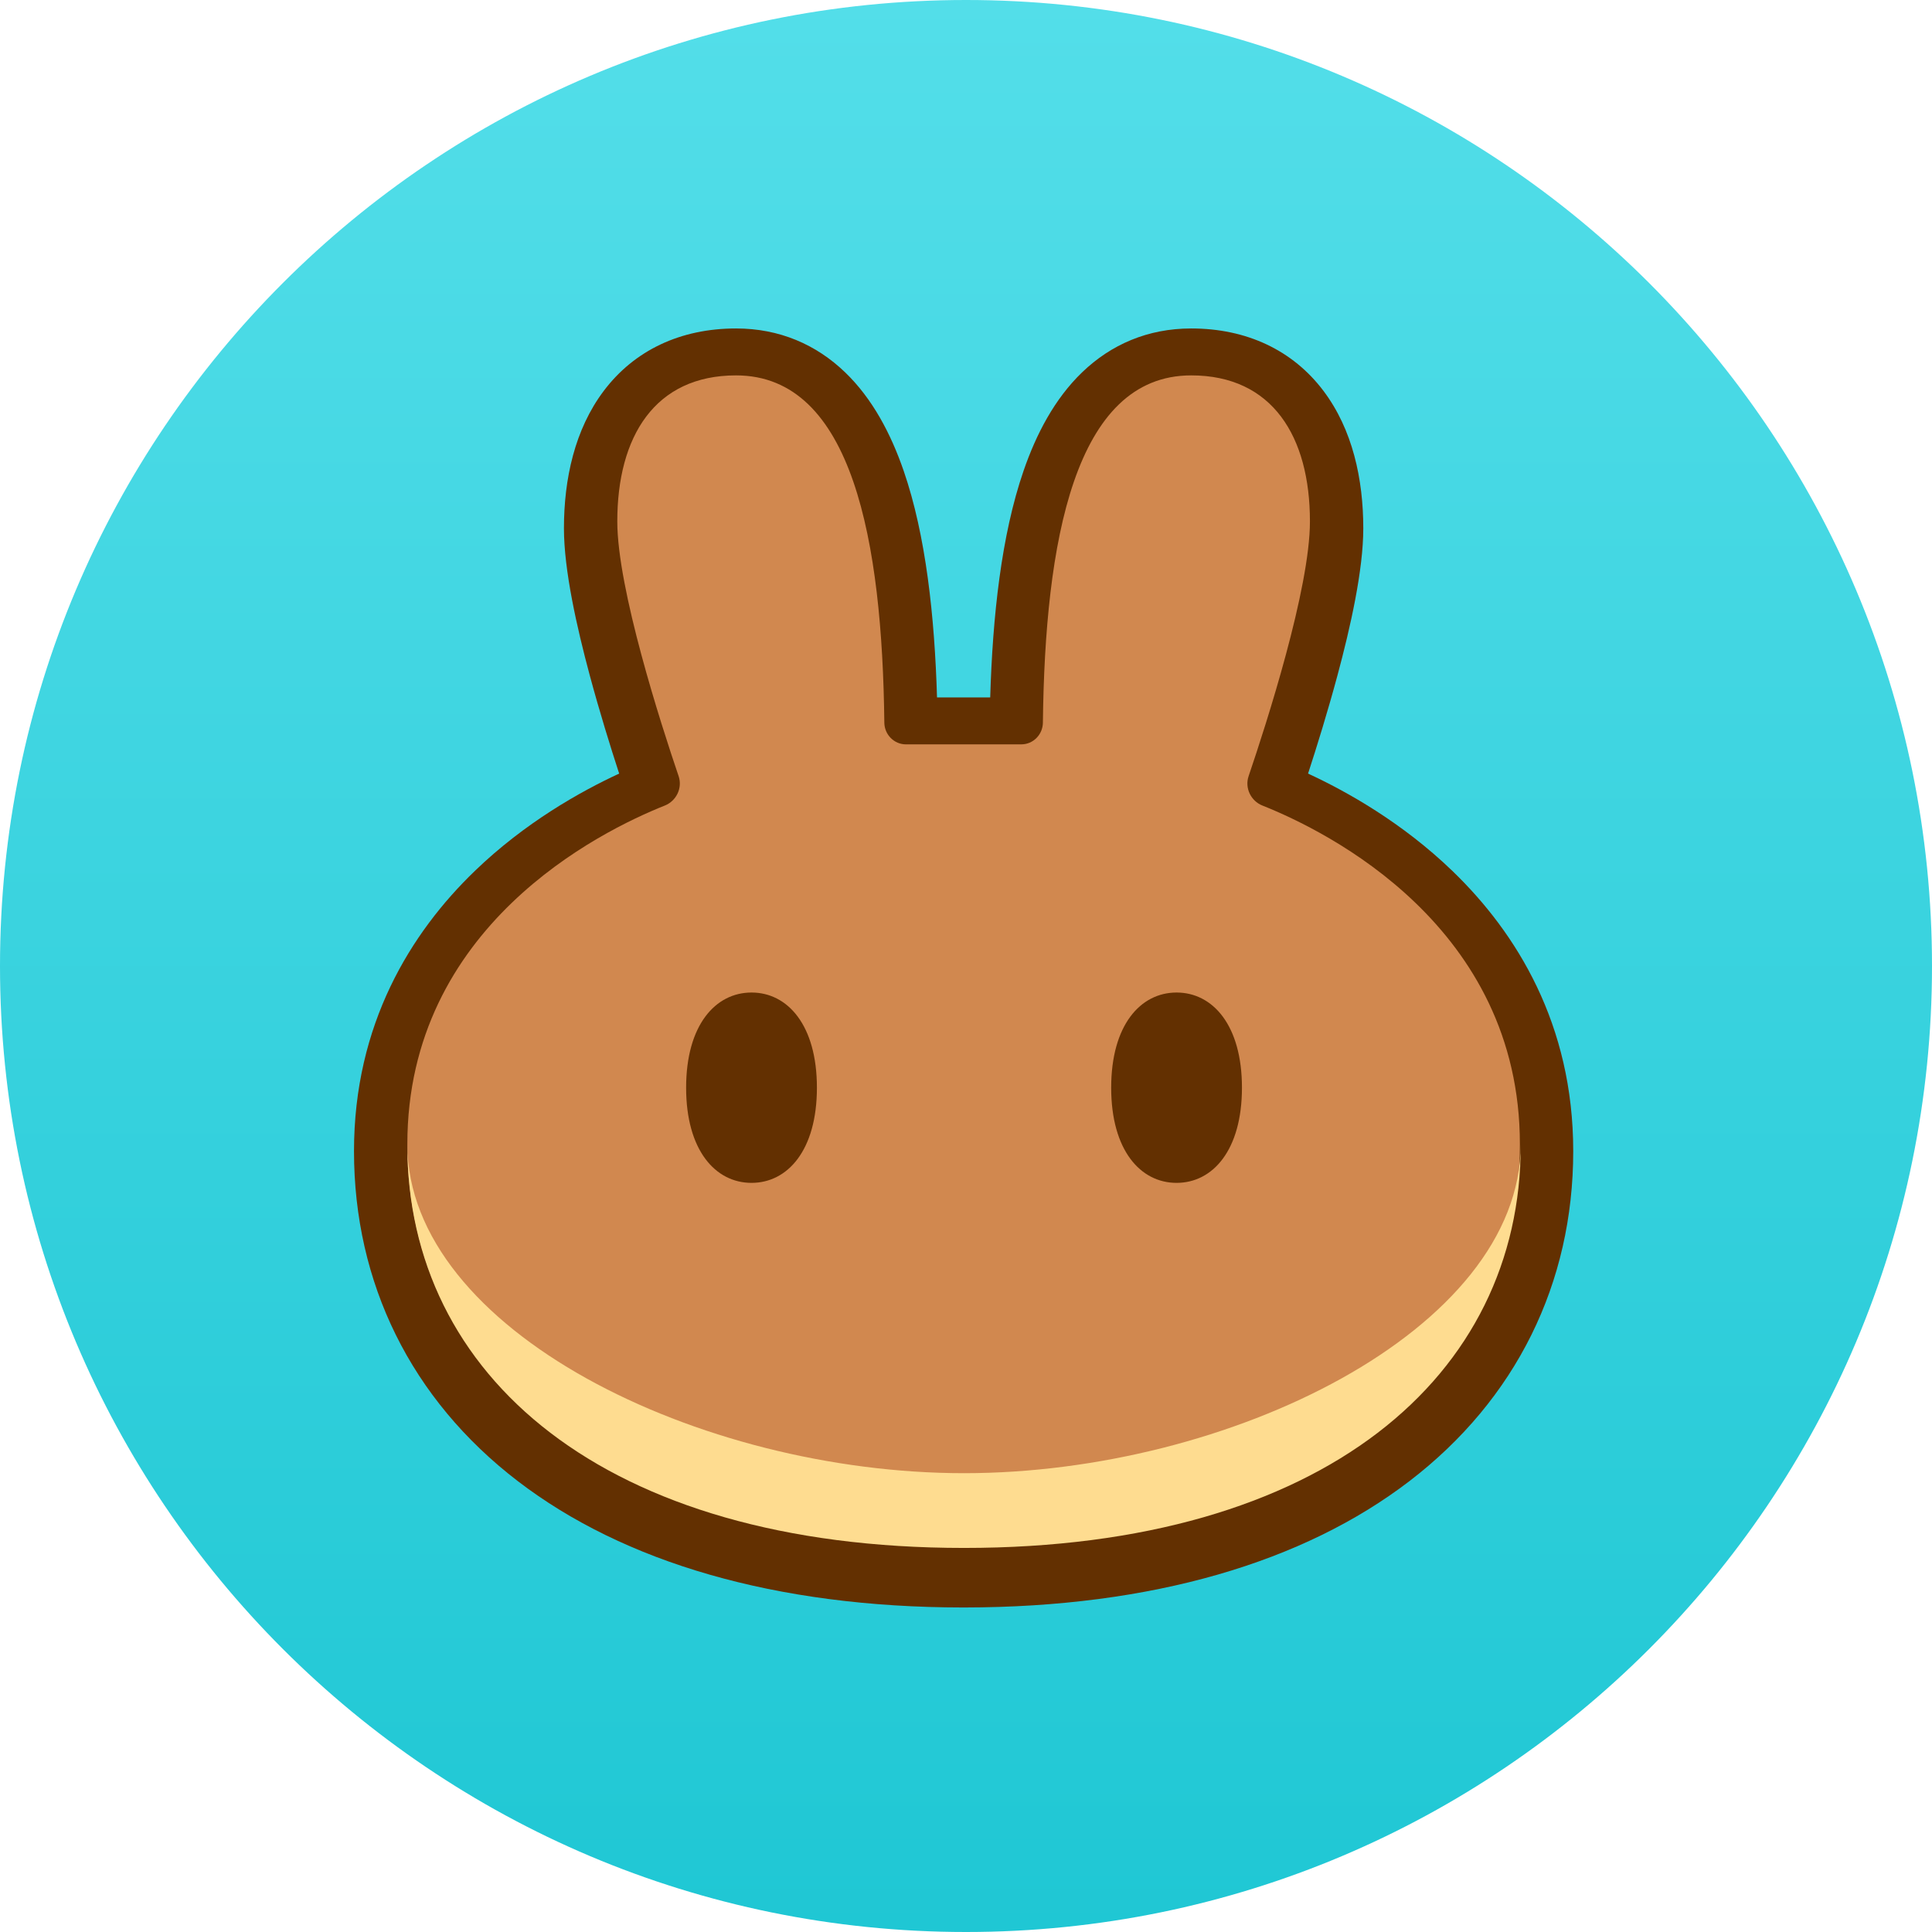
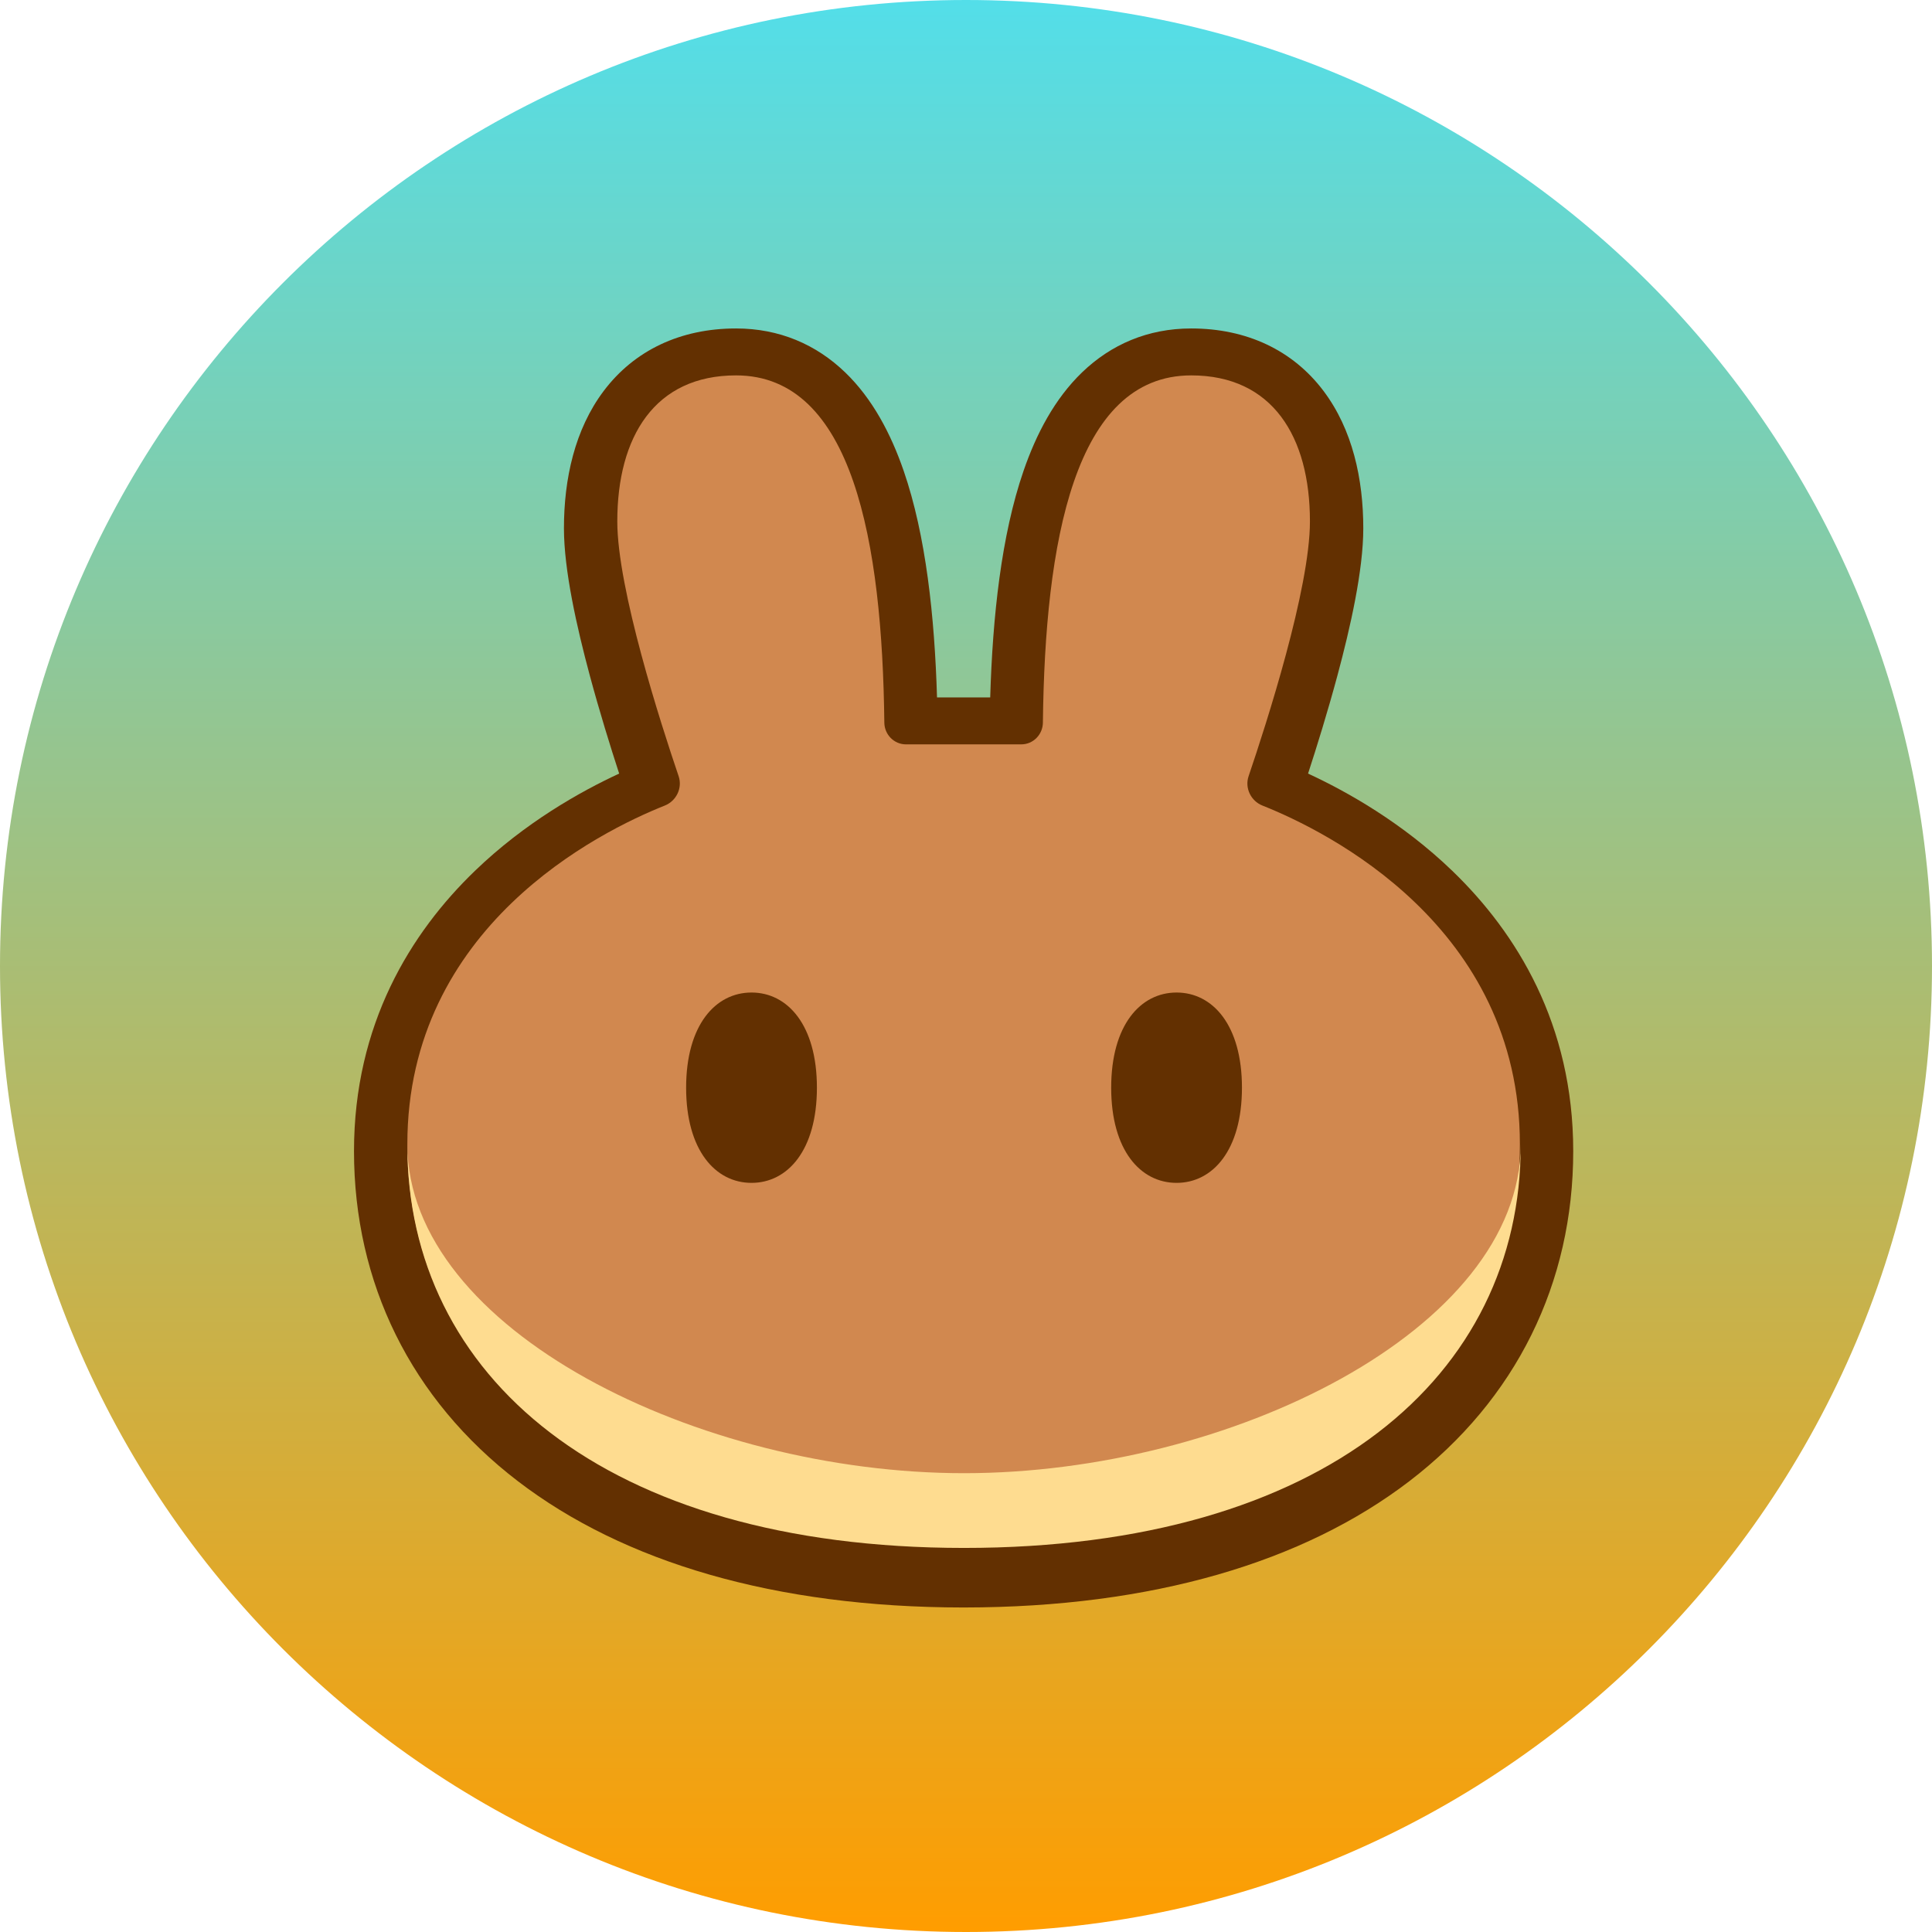
<svg xmlns="http://www.w3.org/2000/svg" width="96" height="96" viewBox="0 0 96 96" fill="none">
  <circle cx="48" cy="48" r="48" fill="url(#cake_logo_gradeint)" />
  <path fill-rule="evenodd" clip-rule="evenodd" d="M47.858 79.875C38.516 79.868 30.991 77.626 25.734 73.6C20.413 69.525 17.59 63.743 17.59 57.2C17.59 50.896 20.407 46.35 23.594 43.277C26.091 40.869 28.847 39.327 30.766 38.439C30.332 37.108 29.791 35.364 29.306 33.563C28.658 31.153 28.022 28.326 28.022 26.254C28.022 23.802 28.557 21.339 29.999 19.425C31.522 17.404 33.815 16.321 36.573 16.321C38.729 16.321 40.559 17.12 41.992 18.5C43.362 19.818 44.273 21.57 44.903 23.395C46.009 26.603 46.44 30.633 46.56 34.655H49.203C49.323 30.633 49.754 26.603 50.86 23.395C51.489 21.57 52.401 19.818 53.771 18.5C55.204 17.12 57.034 16.321 59.19 16.321C61.948 16.321 64.241 17.404 65.764 19.425C67.206 21.339 67.741 23.802 67.741 26.254C67.741 28.326 67.105 31.153 66.457 33.563C65.972 35.364 65.431 37.108 64.997 38.439C66.916 39.327 69.672 40.869 72.169 43.277C75.356 46.35 78.173 50.896 78.173 57.2C78.173 63.743 75.35 69.525 70.029 73.6C64.772 77.626 57.247 79.868 47.905 79.875H47.858Z" fill="#633001" />
  <path d="M36.573 18.653C32.533 18.653 30.673 21.698 30.673 25.909C30.673 29.256 32.834 35.959 33.721 38.569C33.92 39.156 33.606 39.799 33.035 40.027C29.797 41.316 20.241 46.039 20.241 56.855C20.241 68.248 29.952 76.838 47.86 76.852C47.867 76.852 47.874 76.852 47.881 76.852C47.889 76.852 47.896 76.852 47.903 76.852C65.811 76.838 75.522 68.248 75.522 56.855C75.522 46.039 65.966 41.316 62.728 40.027C62.156 39.799 61.843 39.156 62.042 38.569C62.929 35.959 65.09 29.256 65.09 25.909C65.09 21.698 63.23 18.653 59.19 18.653C53.374 18.653 51.924 26.975 51.821 35.907C51.814 36.503 51.337 36.987 50.746 36.987H45.016C44.426 36.987 43.949 36.503 43.942 35.907C43.839 26.975 42.389 18.653 36.573 18.653Z" fill="#D1884F" />
  <path d="M47.903 73.202C34.745 73.202 20.264 66.087 20.241 56.876C20.241 56.891 20.241 56.905 20.241 56.919C20.241 68.322 29.968 76.916 47.903 76.916C65.838 76.916 75.564 68.322 75.564 56.919C75.564 56.905 75.564 56.891 75.564 56.876C75.542 66.087 61.061 73.202 47.903 73.202Z" fill="#FEDC90" />
  <path d="M40.592 54.047C40.592 57.157 39.137 58.776 37.343 58.776C35.548 58.776 34.093 57.157 34.093 54.047C34.093 50.938 35.548 49.318 37.343 49.318C39.137 49.318 40.592 50.938 40.592 54.047Z" fill="#633001" />
  <path d="M61.712 54.047C61.712 57.157 60.258 58.776 58.463 58.776C56.668 58.776 55.214 57.157 55.214 54.047C55.214 50.938 56.668 49.318 58.463 49.318C60.258 49.318 61.712 50.938 61.712 54.047Z" fill="#633001" />
  <defs>
    <linearGradient id="cake_logo_gradeint" x1="48" y1="0" x2="48" y2="96" gradientUnits="userSpaceOnUse">
      <stop stop-color="#53DEE9" />
-       <stop offset="1" stop-color="#1FC7D4" />
+       <stop offset="1" stop-color="#ff9d00" />
    </linearGradient>
  </defs>
</svg>
